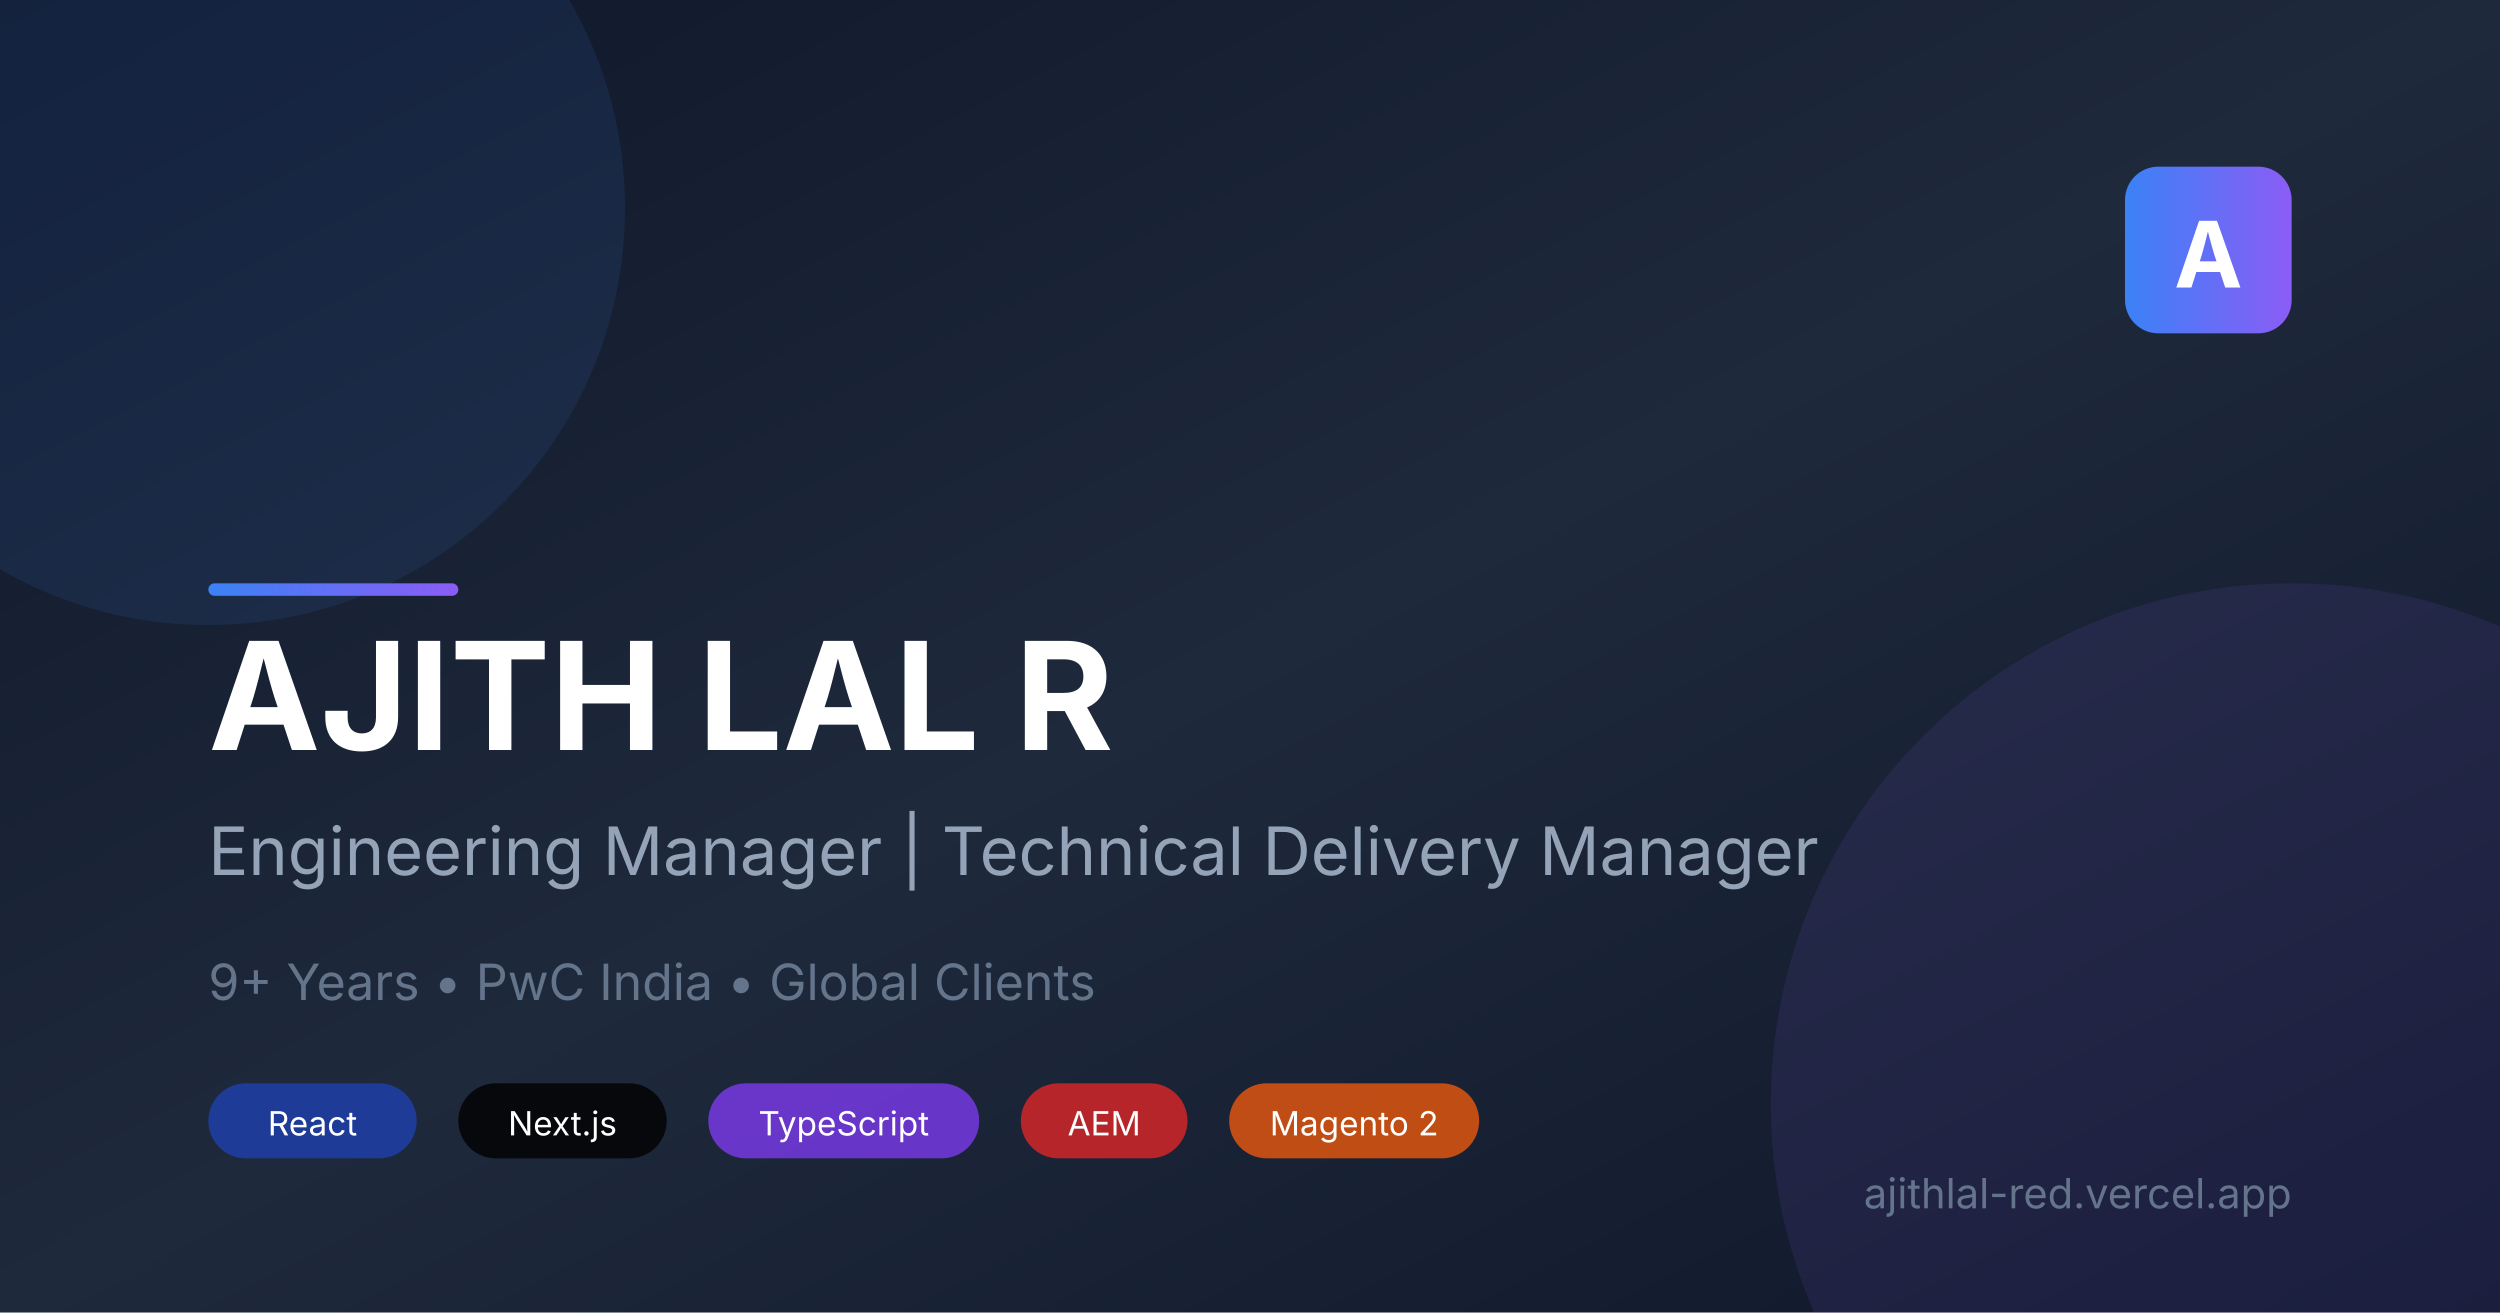
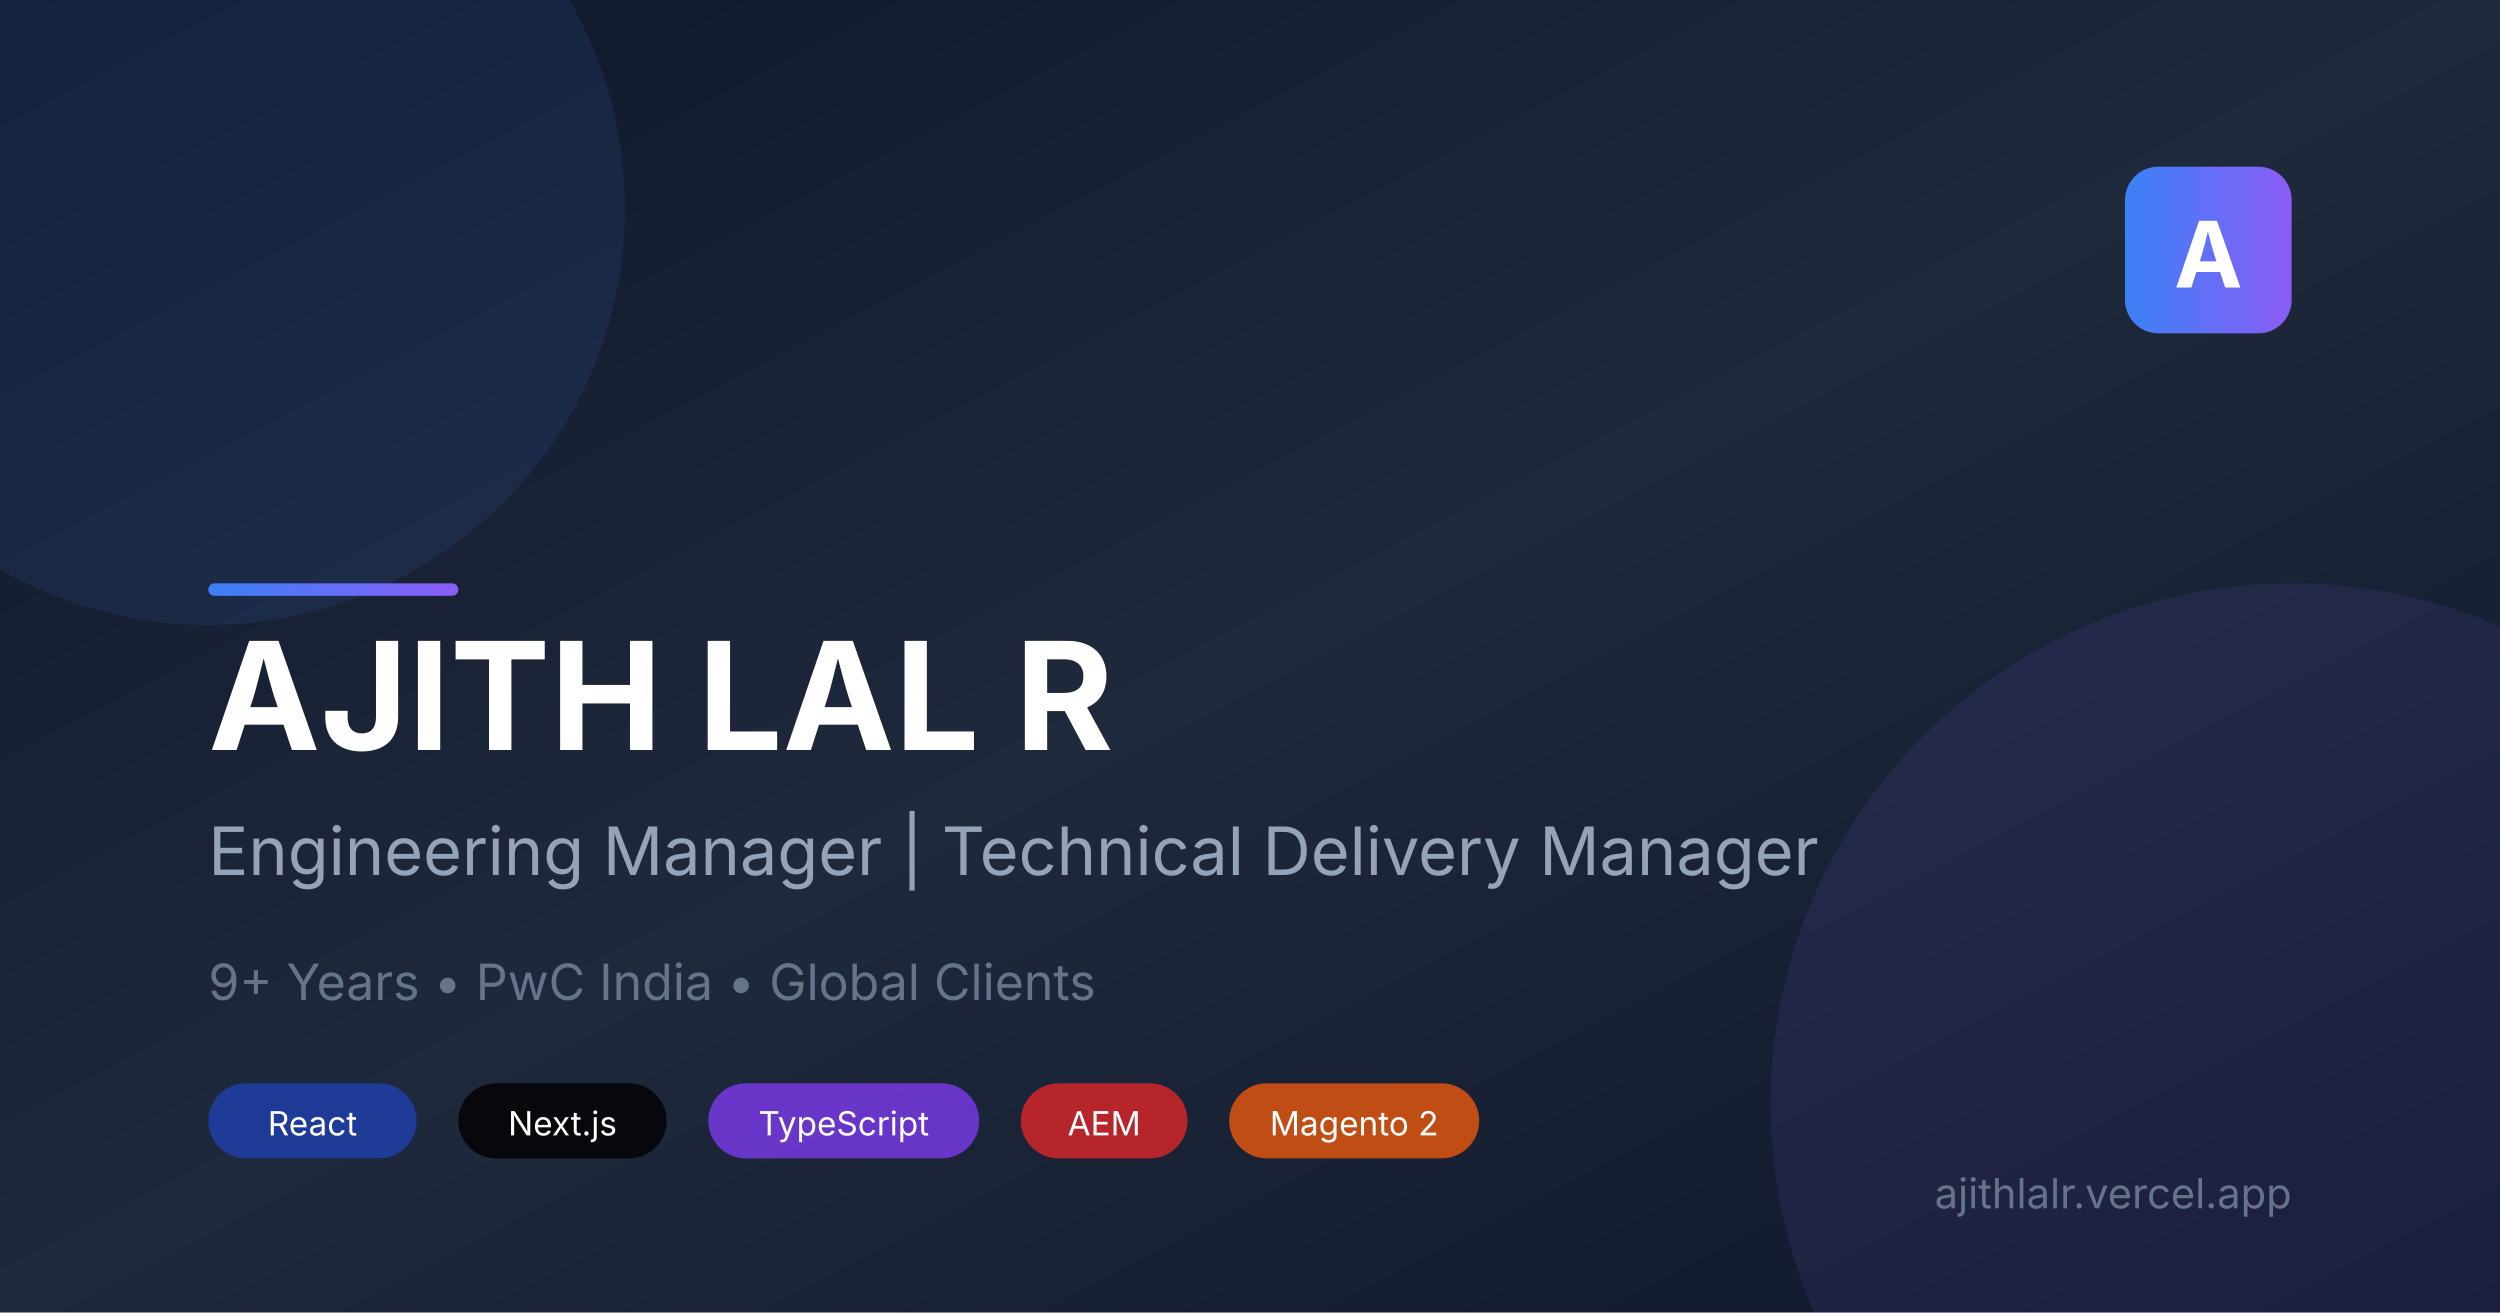
<svg xmlns="http://www.w3.org/2000/svg" width="1200" height="630" viewBox="0 0 1200 630">
  <defs>
    <linearGradient id="bgGrad" x1="0%" y1="0%" x2="100%" y2="100%">
      <stop offset="0%" style="stop-color:#0f172a;stop-opacity:1" />
      <stop offset="50%" style="stop-color:#1e293b;stop-opacity:1" />
      <stop offset="100%" style="stop-color:#0f172a;stop-opacity:1" />
    </linearGradient>
    <linearGradient id="accentGrad" x1="0%" y1="0%" x2="100%" y2="0%">
      <stop offset="0%" style="stop-color:#3b82f6;stop-opacity:1" />
      <stop offset="100%" style="stop-color:#8b5cf6;stop-opacity:1" />
    </linearGradient>
  </defs>
  <rect width="1200" height="630" fill="url(#bgGrad)" />
  <circle cx="100" cy="100" r="200" fill="#3b82f6" opacity="0.1" />
  <circle cx="1100" cy="530" r="250" fill="#8b5cf6" opacity="0.1" />
  <rect x="100" y="280" width="120" height="6" rx="3" fill="url(#accentGrad)" />
  <text x="100" y="360" font-family="system-ui, -apple-system, sans-serif" font-size="72" font-weight="bold" fill="white">AJITH LAL R</text>
  <text x="100" y="420" font-family="system-ui, -apple-system, sans-serif" font-size="32" fill="#94a3b8">Engineering Manager | Technical Delivery Manager</text>
  <text x="100" y="480" font-family="system-ui, -apple-system, sans-serif" font-size="24" fill="#64748b">9+ Years • PwC India • Global Clients</text>
  <rect x="100" y="520" width="100" height="36" rx="18" fill="#1e40af" opacity="0.8" />
  <text x="150" y="545" font-family="system-ui, -apple-system, sans-serif" font-size="16" fill="white" text-anchor="middle">React</text>
  <rect x="220" y="520" width="100" height="36" rx="18" fill="black" opacity="0.8" />
  <text x="270" y="545" font-family="system-ui, -apple-system, sans-serif" font-size="16" fill="white" text-anchor="middle">Next.js</text>
  <rect x="340" y="520" width="130" height="36" rx="18" fill="#7c3aed" opacity="0.8" />
  <text x="405" y="545" font-family="system-ui, -apple-system, sans-serif" font-size="16" fill="white" text-anchor="middle">TypeScript</text>
  <rect x="490" y="520" width="80" height="36" rx="18" fill="#dc2626" opacity="0.8" />
  <text x="530" y="545" font-family="system-ui, -apple-system, sans-serif" font-size="16" fill="white" text-anchor="middle">AEM</text>
  <rect x="590" y="520" width="120" height="36" rx="18" fill="#ea580c" opacity="0.8" />
  <text x="650" y="545" font-family="system-ui, -apple-system, sans-serif" font-size="16" fill="white" text-anchor="middle">Magento 2</text>
  <rect x="1020" y="80" width="80" height="80" rx="16" fill="url(#accentGrad)" />
  <text x="1060" y="138" font-family="system-ui, -apple-system, sans-serif" font-size="44" font-weight="bold" fill="white" text-anchor="middle">A</text>
-   <text x="1100" y="580" font-family="system-ui, -apple-system, sans-serif" font-size="20" fill="#64748b" text-anchor="end">ajithlal-red.vercel.app</text>
+   <text x="1100" y="580" font-family="system-ui, -apple-system, sans-serif" font-size="20" fill="#64748b" text-anchor="end">ajithlalr.vercel.app</text>
</svg>
